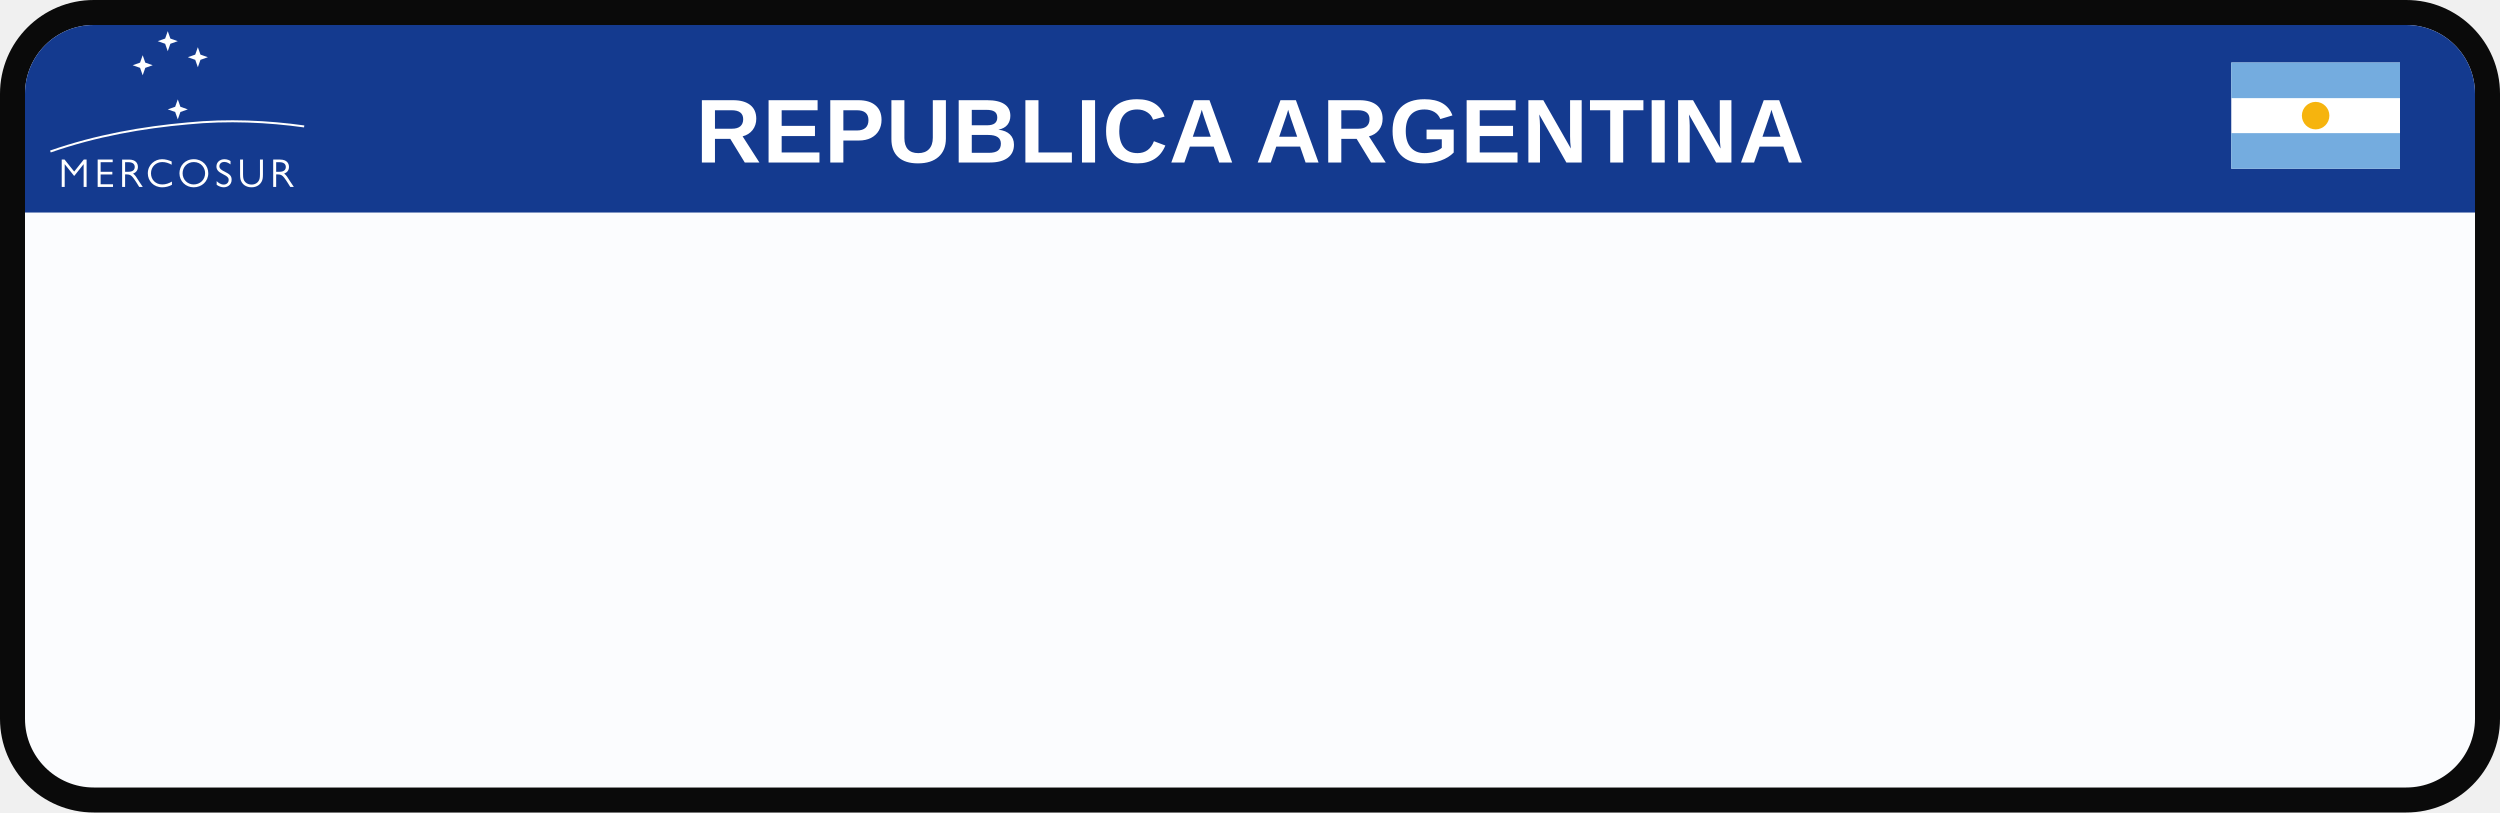
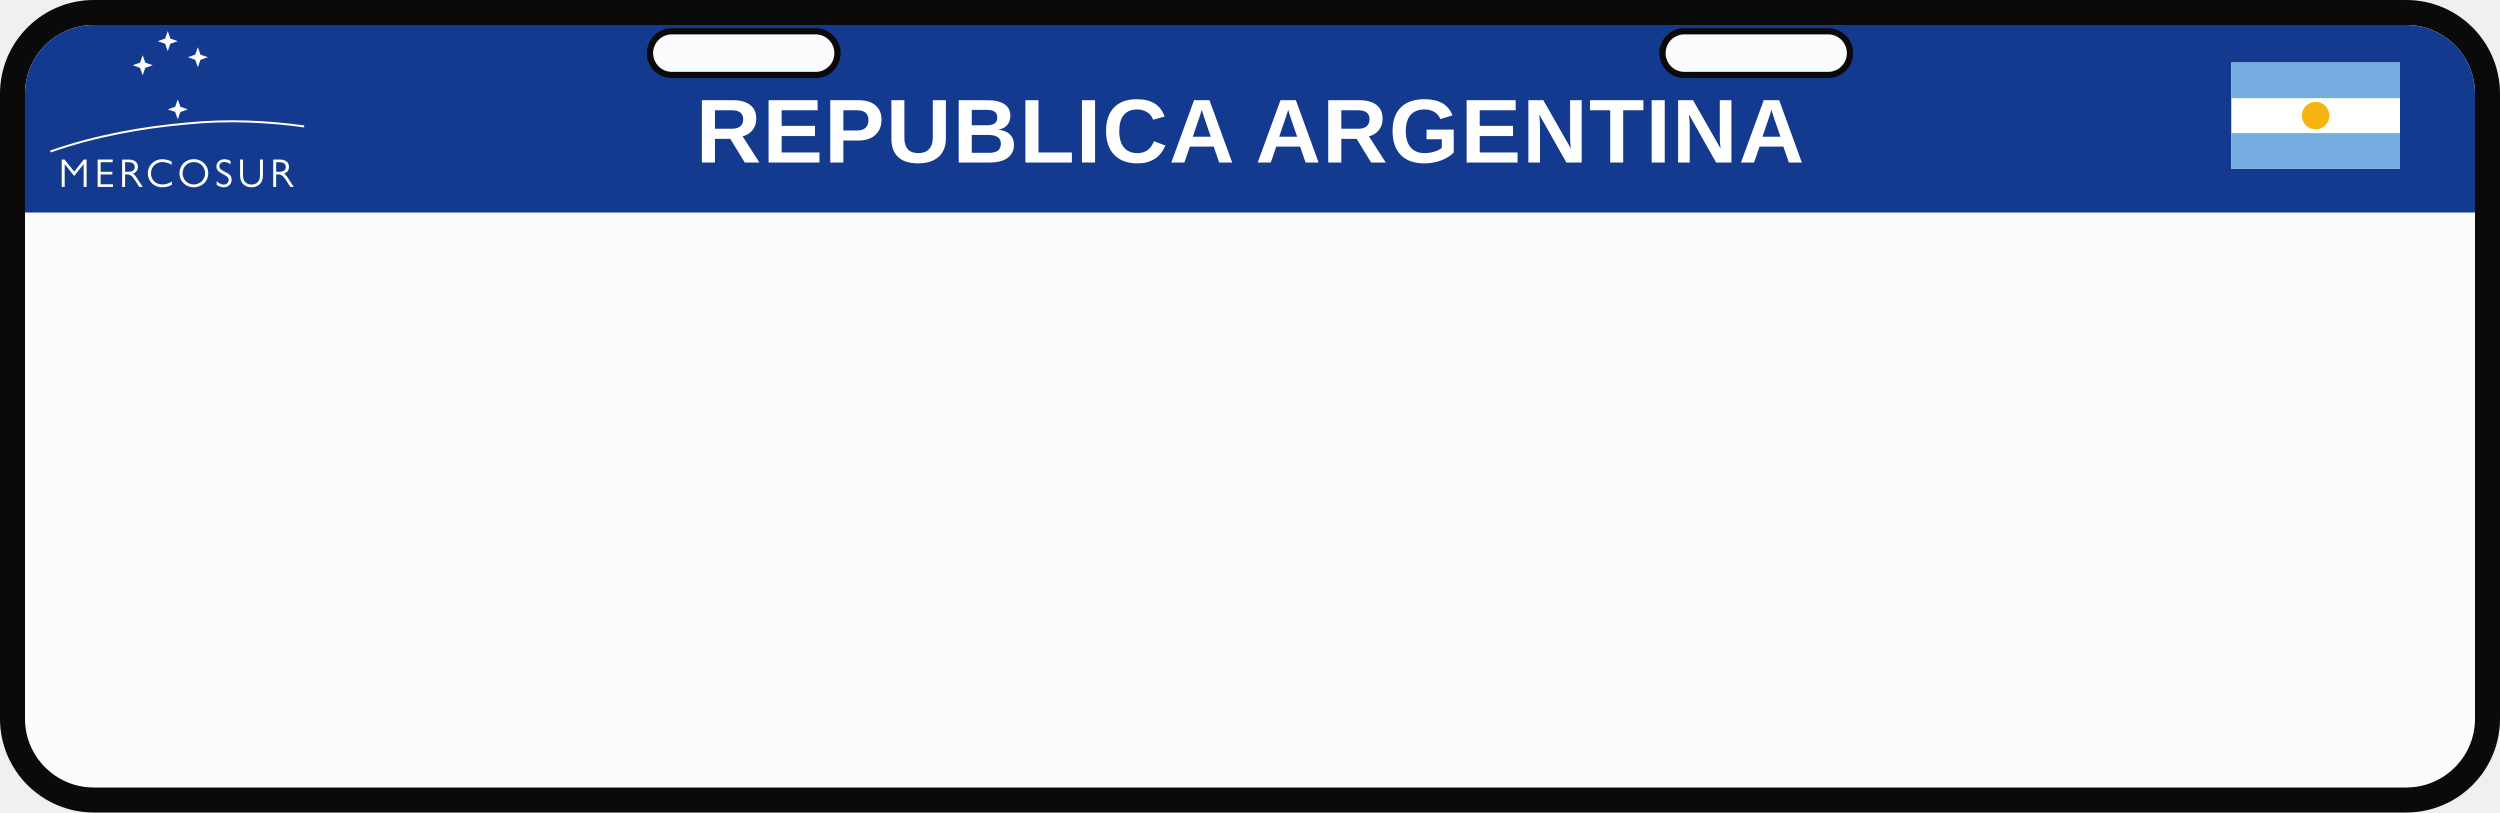
<svg xmlns="http://www.w3.org/2000/svg" viewBox="0 0 400 130" role="img" aria-label="Chapa patente Mercosur">
  <defs>
    <clipPath id="interior">
      <rect x="4" y="4" width="392" height="122" rx="11" />
    </clipPath>
  </defs>
  <rect x="2" y="2" width="396" height="126" rx="13" fill="#fbfcfe" stroke="#0a0a0a" stroke-width="4" />
  <g clip-path="url(#interior)">
    <rect x="4" y="4" width="392" height="30" fill="#143a8f" />
+     <rect x="104" y="5" width="30" height="7" rx="3.5" fill="#fbfcfe" stroke="#0a0a0a" stroke-width="1" />
+     <rect x="266" y="5" width="30" height="7" rx="3.5" fill="#fbfcfe" stroke="#0a0a0a" stroke-width="1" />
    <svg x="8" y="5" width="40.7" height="25" viewBox="16 131 1268 778">
      <path d="m464.98 287-37 13 37 13 13 37 13-37 37-13-37-13-13-37zm175 220-37 13 37 13 13 37 13-37 37-13-37-13-13-37zm100-260-37 13 37 13 13 37 13-37 37-13-37-13-13-37zm-150-80-37 13 37 13 13 37 13-37 37-13-37-13-13-37zm-391.51 603.2h-14.193l-47.703 59.825-47.9-59.825h-14.193v136.46h14.784v-113.65l46.521 58.224h1.577l46.323-58.224v113.65h14.784zm130.03 0h-74.906v136.46h76.483v-13.205h-61.699v-49.02h58.348v-13.205h-58.348v-47.82h60.122zm47.041 0v136.46h14.784v-62.426h9.659c14.39 0 21.88 5.402 30.554 16.607 6.111 8.003 12.024 16.607 17.347 25.21l12.813 20.608h17.741c-6.702-9.604-9.659-13.806-15.375-23.009-16.558-26.411-23.26-37.015-32.919-43.418 12.813-4.802 24.049-14.806 24.049-33.414 0-16.407-9.462-36.615-44.352-36.615zm32.131 13.205c20.501 0 30.751 9.404 30.751 23.61 0 15.606-11.63 24.01-30.751 24.01h-17.347v-47.62zm214.79-3.602c-15.178-6.803-31.342-11.405-47.9-11.405-36.073 0-70.964 27.411-70.964 70.429 0 38.016 28.78 69.629 71.949 69.629 16.952 0 33.511-4.402 48.295-12.405v-16.207c-15.573 9.204-30.948 14.406-48.689 14.406-31.539 0-55.785-22.809-55.785-55.423 0-32.413 24.443-56.223 56.377-56.223 16.952 0 31.539 5.002 46.718 13.405zm109.73 128.65c40.41 0 72.738-29.212 72.738-70.029 0-37.215-28.188-70.029-71.949-70.029-45.141 0-71.752 34.014-71.752 70.029 0 40.216 31.539 70.029 70.964 70.029zm-0.197-14.206c-28.78 0-54.997-22.409-54.997-55.623 0-29.412 21.486-56.023 55.982-56.023 35.679 0 56.18 28.412 56.18 55.423 0 32.813-25.034 56.223-57.165 56.223zm183.84-116.85c-5.322-3.201-15.375-9.004-30.357-9.004-22.472 0-39.818 14.806-39.818 36.215 0 15.206 8.279 26.611 30.948 37.415 27.597 13.205 30.16 21.409 30.16 30.012 0 8.203-6.111 22.809-25.034 22.809-14.981 0-27.794-10.004-34.89-17.207v18.408c10.447 7.403 22.669 12.405 35.285 12.405 17.544 0 39.227-11.605 39.227-37.415 0-20.208-9.462-28.011-35.679-41.217-11.827-6.003-25.429-13.005-25.429-26.811 0-5.002 3.745-21.009 25.034-21.009 13.601 0 24.443 7.803 30.554 12.405zm161.57-7.203h-14.784v74.03c0 3.401 0 19.608-4.337 28.612-4.928 10.404-16.952 22.009-37.65 22.009-11.827 0-23.457-4.002-31.539-12.605-7.885-8.403-10.842-17.807-10.842-38.016v-74.03h-14.784v73.23c0 20.408 1.971 30.212 9.068 41.217 13.996 21.809 39.03 23.81 48.098 23.81 28.583 0 43.564-16.207 49.28-26.411 5.716-10.004 7.491-19.608 7.491-38.616zm51.18 0v136.46h14.784v-62.426h9.659c14.39 0 21.88 5.402 30.554 16.607 6.111 8.003 12.024 16.607 17.347 25.21l12.813 20.608h17.741c-6.702-9.604-9.659-13.806-15.376-23.009-16.558-26.411-23.26-37.015-32.919-43.418 12.813-4.802 24.049-14.806 24.049-33.414 0-16.407-9.462-36.615-44.352-36.615zm32.131 13.205c20.501 0 30.751 9.404 30.751 23.61 0 15.606-11.63 24.01-30.751 24.01h-17.347v-47.62z" fill="#ffffff" />
      <path d="m17.977 730c230-80 460-120 685-140 200-20 400-10 580 15" fill="none" stroke="#ffffff" stroke-width="10" />
    </svg>
    <text x="200" y="26" text-anchor="middle" font-family="Arial, Helvetica, sans-serif" font-size="14.5" font-weight="700" fill="#ffffff" letter-spacing="0.2">REPUBLICA ARGENTINA</text>
    <rect x="357" y="10" width="27" height="17" fill="#ffffff" />
    <rect x="357" y="10" width="27" height="5.7" fill="#74acdf" />
    <rect x="357" y="21.3" width="27" height="5.7" fill="#74acdf" />
    <circle cx="370.5" cy="18.5" r="2.2" fill="#f6b40e" />
  </g>
</svg>
